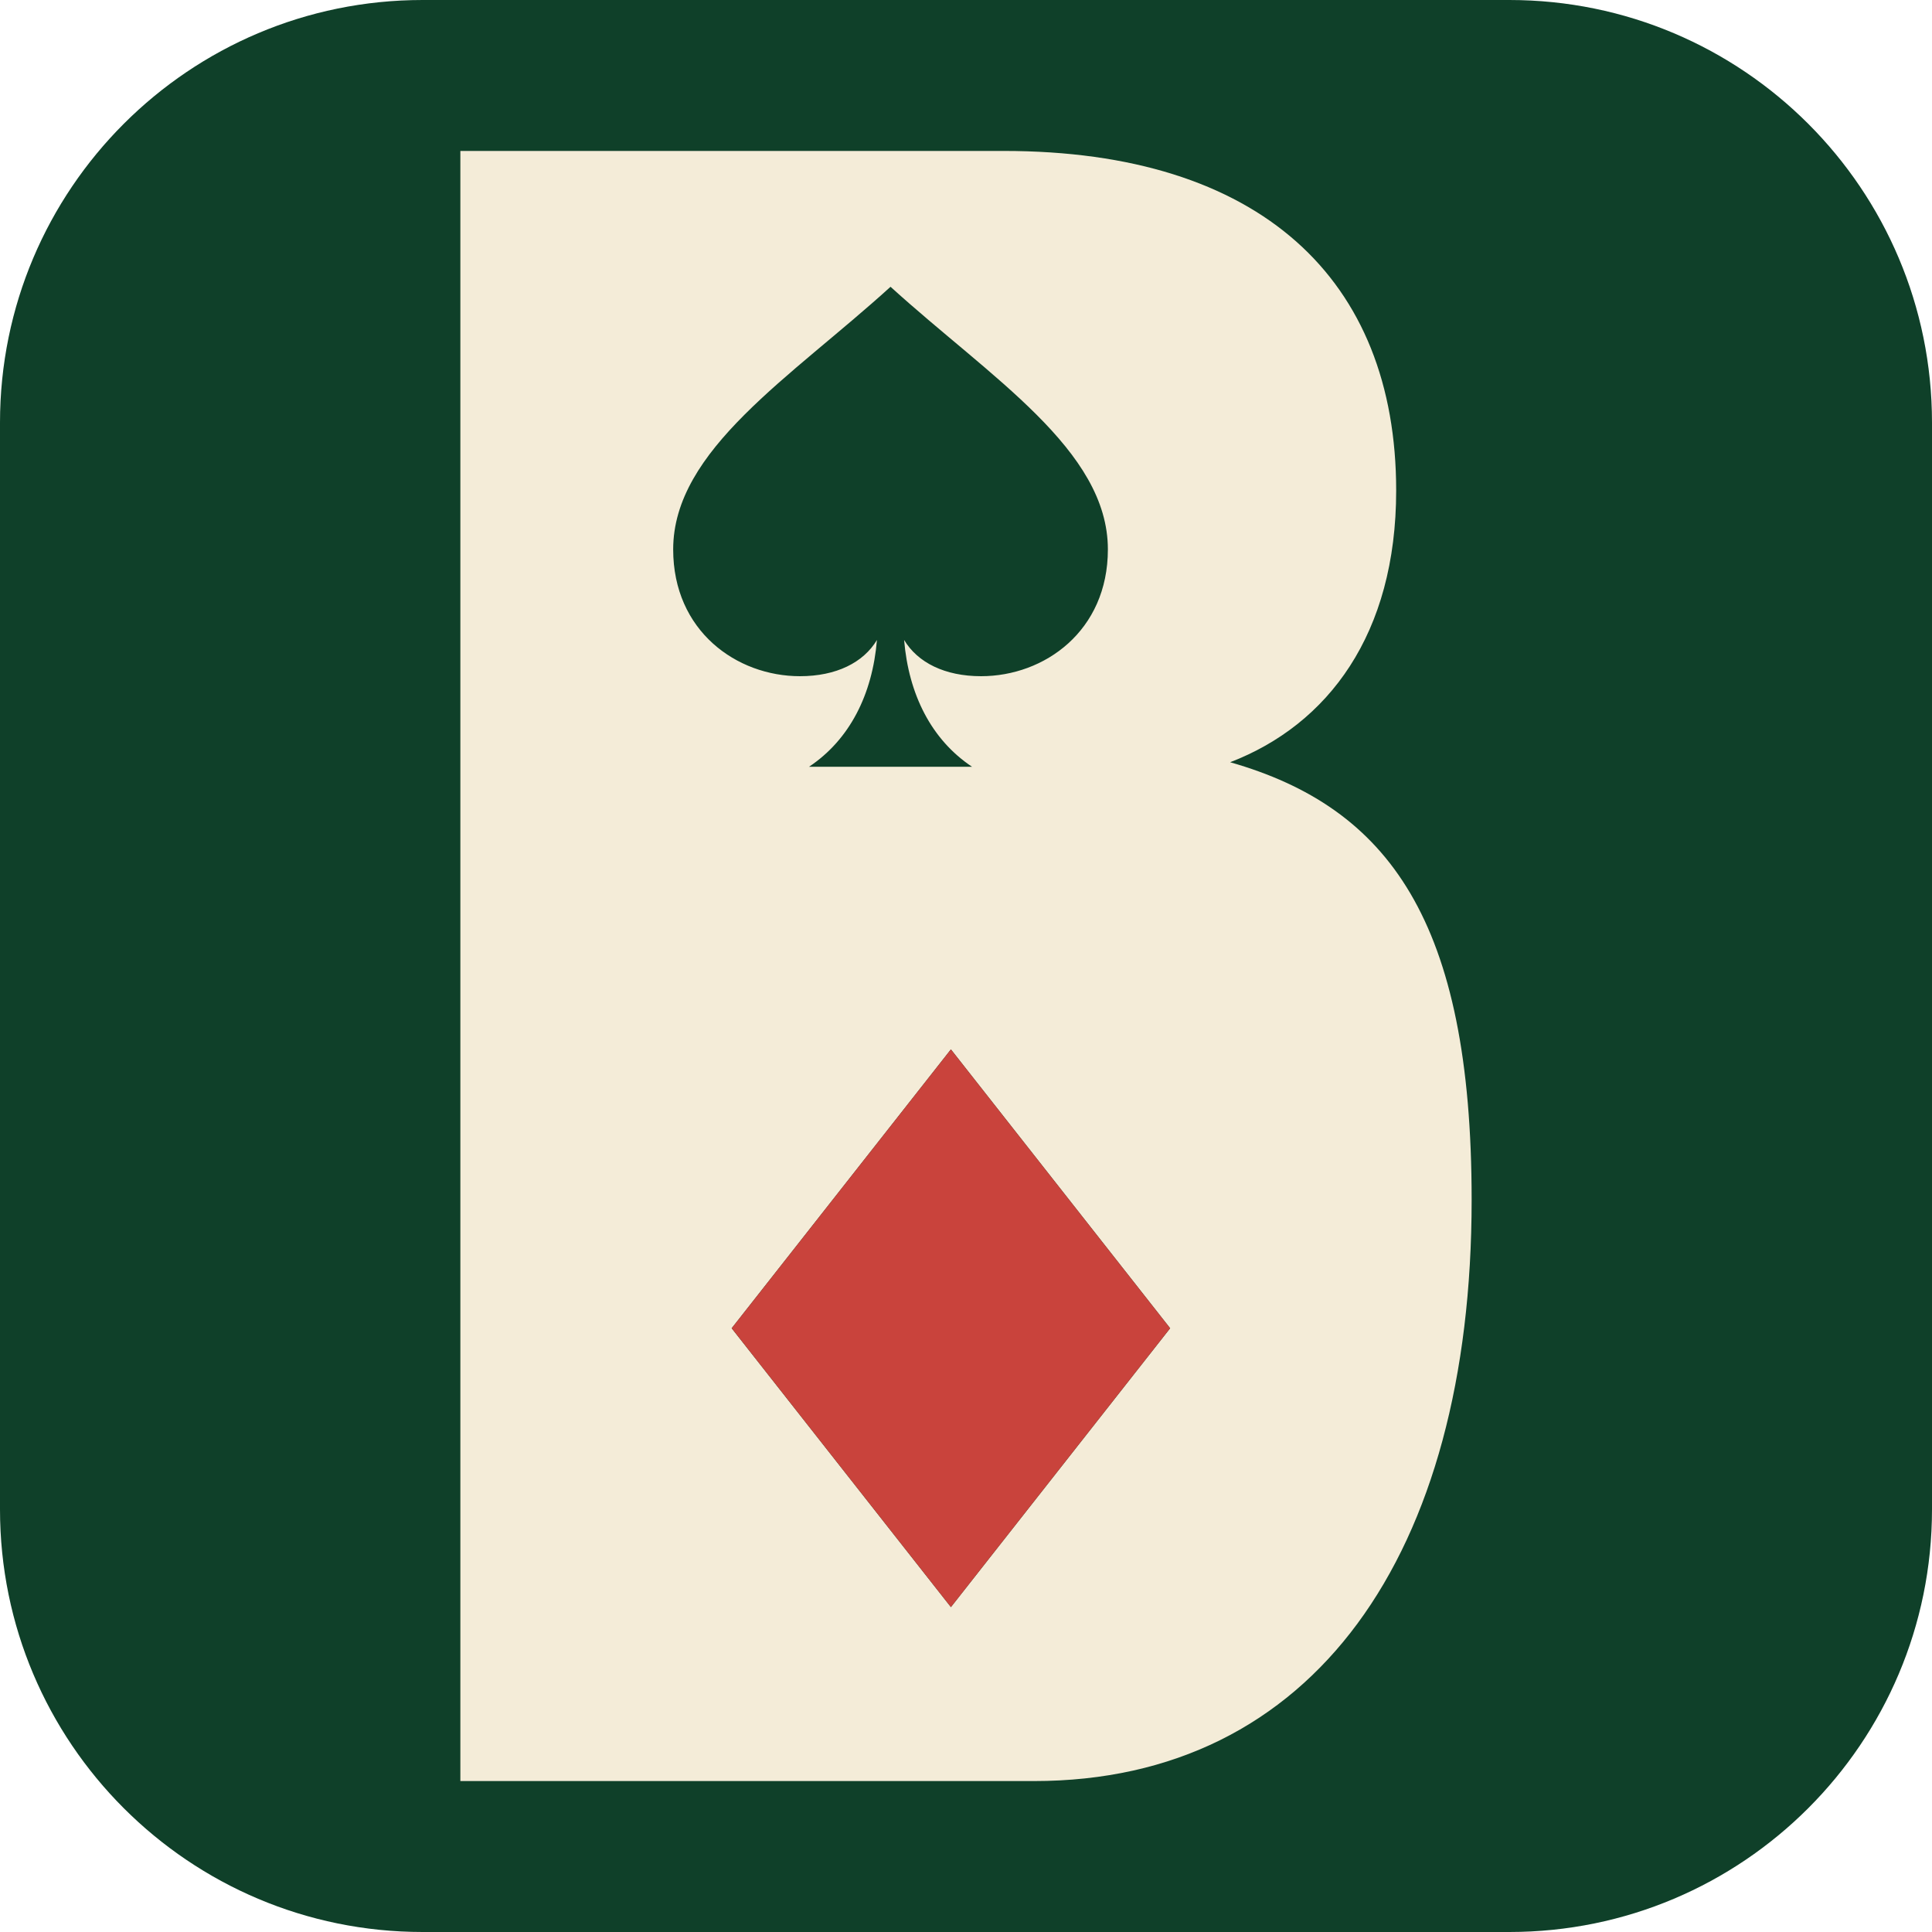
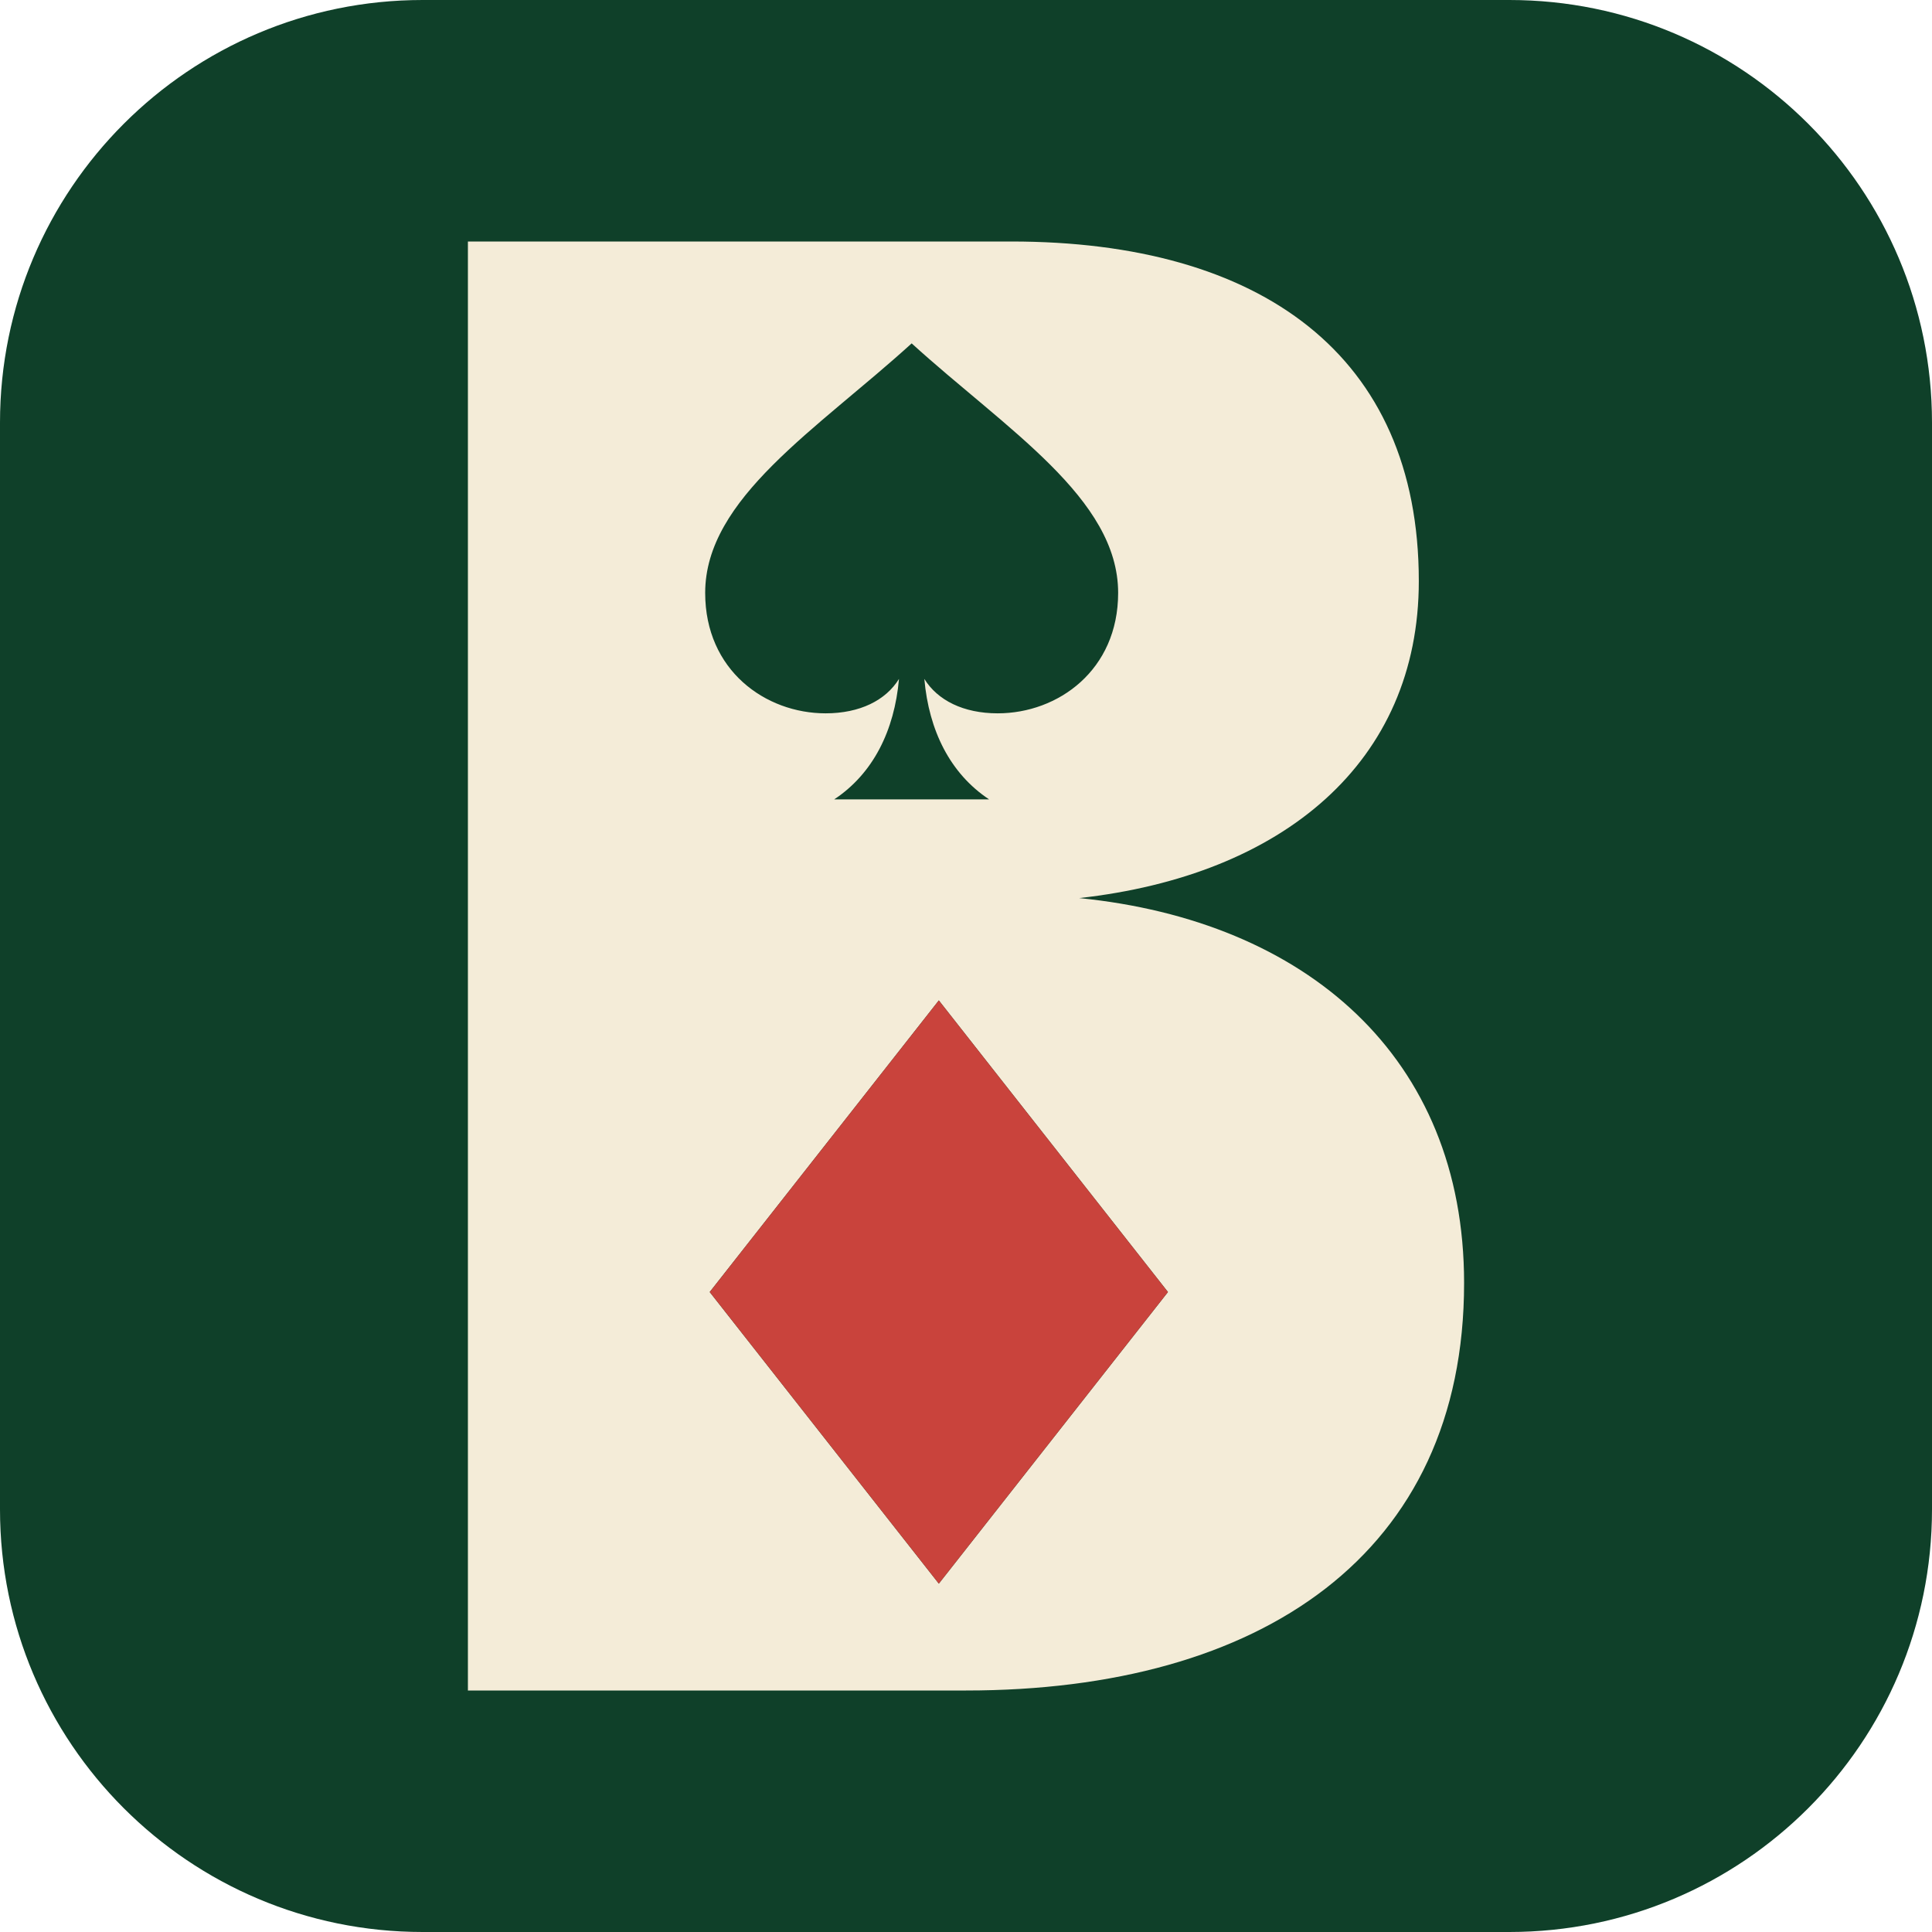
<svg xmlns="http://www.w3.org/2000/svg" viewBox="0 0 512 512" role="img" aria-label="Bezique">
  <rect width="512" height="512" rx="112" fill="#0f4029" />
-   <path transform="translate(30 0)" fill="#f4ecd8" fill-rule="evenodd" d="M92 40 H236 C304 40 340 74 340 130 C340 168 322 192 296 202 C338 214 360 244 360 318 C360 412 318 472 244 472 H92 Z M 206.0 76.0 C 232.4 100.0 263.6 119.2 263.6 145.6 C 263.6 167.2 246.8 179.2 230.0 179.2 C 220.4 179.2 213.2 175.6 209.6 169.6 C 210.8 184.0 216.8 196.0 227.6 203.2 L 184.4 203.2 C 195.2 196.0 201.2 184.0 202.4 169.6 C 198.8 175.6 191.6 179.2 182.0 179.2 C 165.2 179.2 148.4 167.2 148.4 145.6 C 148.4 119.2 179.6 100.0 206.0 76.0 Z M 222.0 278.1 L 280.1 352.0 L 222.0 425.9 L 163.9 352.0 Z" />
-   <path transform="translate(30 0)" fill="#c9433c" d="M 222.0 278.1 L 280.1 352.0 L 222.0 425.9 L 163.9 352.0 Z" />
+   <g transform="translate(124 64) scale(1.2)">
+     <path fill="#f4ecd8" fill-rule="evenodd" d="M0 0 H120 C175 0 210 25 210 75 C210 115 180 140 135 145 C185 150 220 180 220 230 C220 290 175 320 110 320 H0 Z M 98.0 22.5 C 118.9 41.5 143.6 56.7 143.6 77.6 C 143.6 94.7 130.3 104.2 117.0 104.2 C 109.4 104.2 103.7 101.3 100.8 96.6 C 101.8 108.0 106.5 117.5 115.1 123.2 L 80.9 123.2 C 89.5 117.5 94.2 108.0 95.2 96.6 C 92.3 101.3 86.6 104.2 79.0 104.2 C 65.7 104.2 52.4 94.7 52.4 77.6 C 52.4 56.7 77.1 41.5 98.0 22.5 Z M 104.0 167.6 L 154.6 232.0 L 104.0 296.4 L 53.4 232.0 Z" />
+     <path fill="#c9433c" d="M 104.0 167.6 L 154.6 232.0 L 104.0 296.4 L 53.4 232.0 Z" />
+   </g>
</svg>
